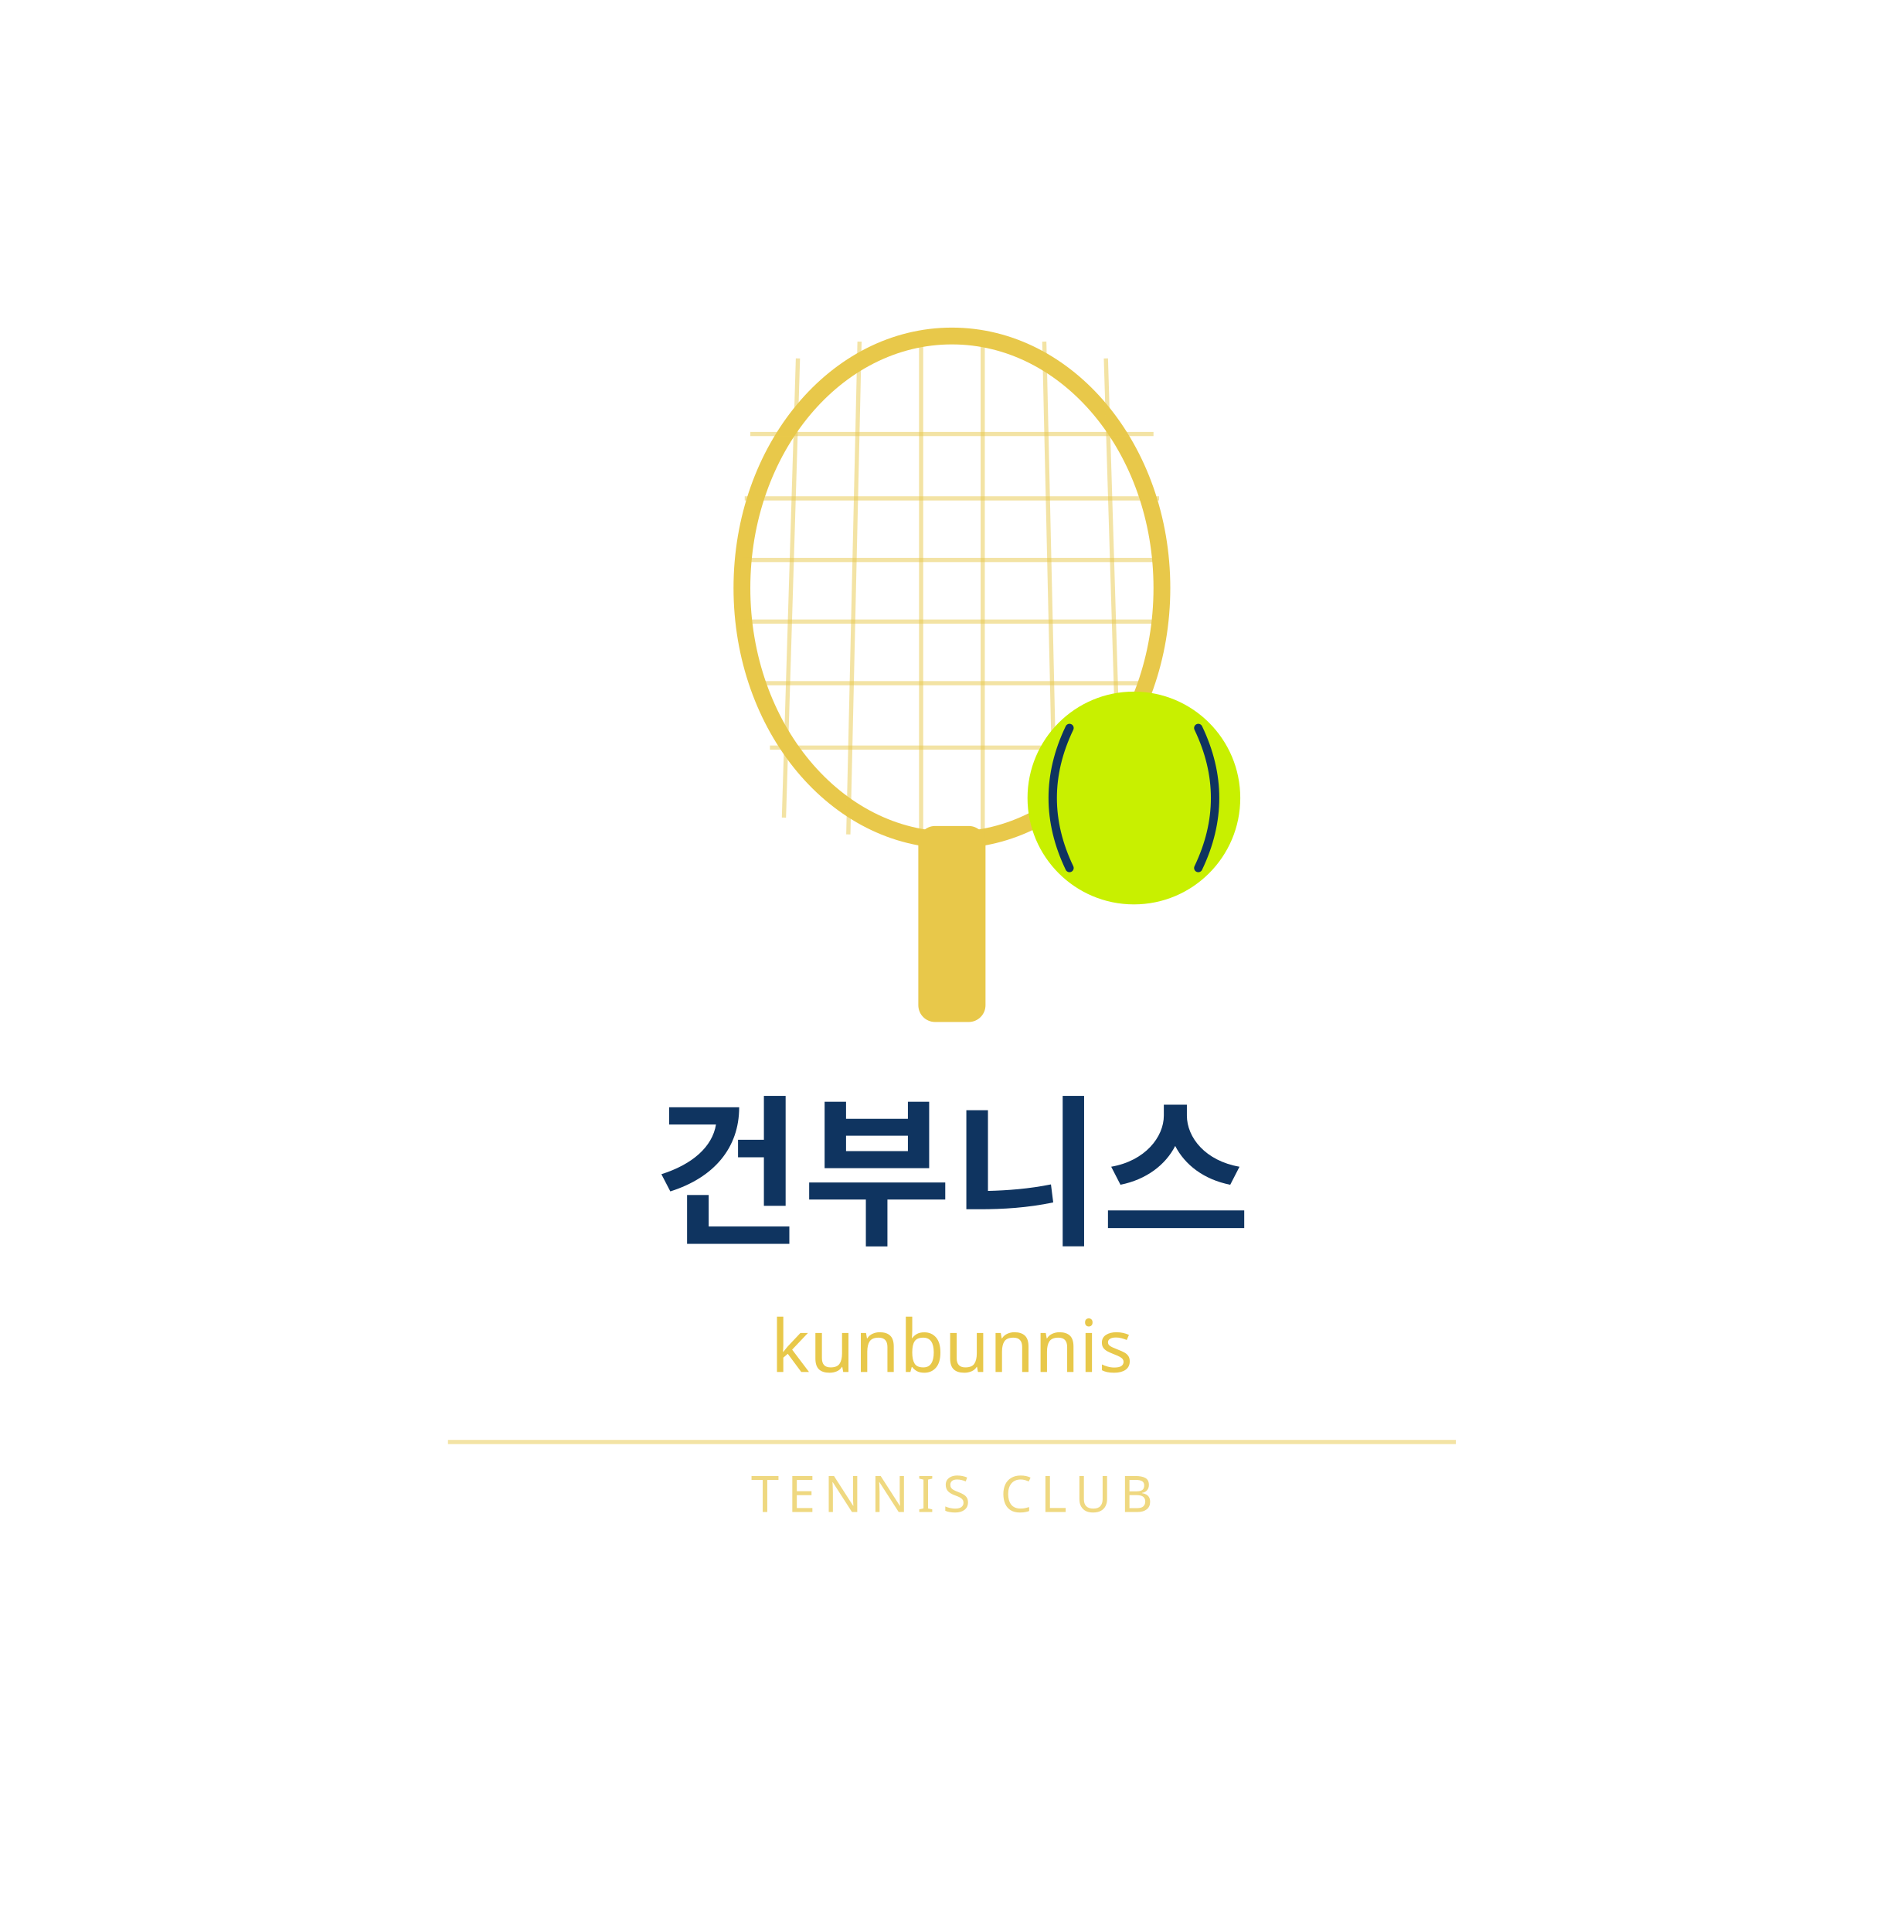
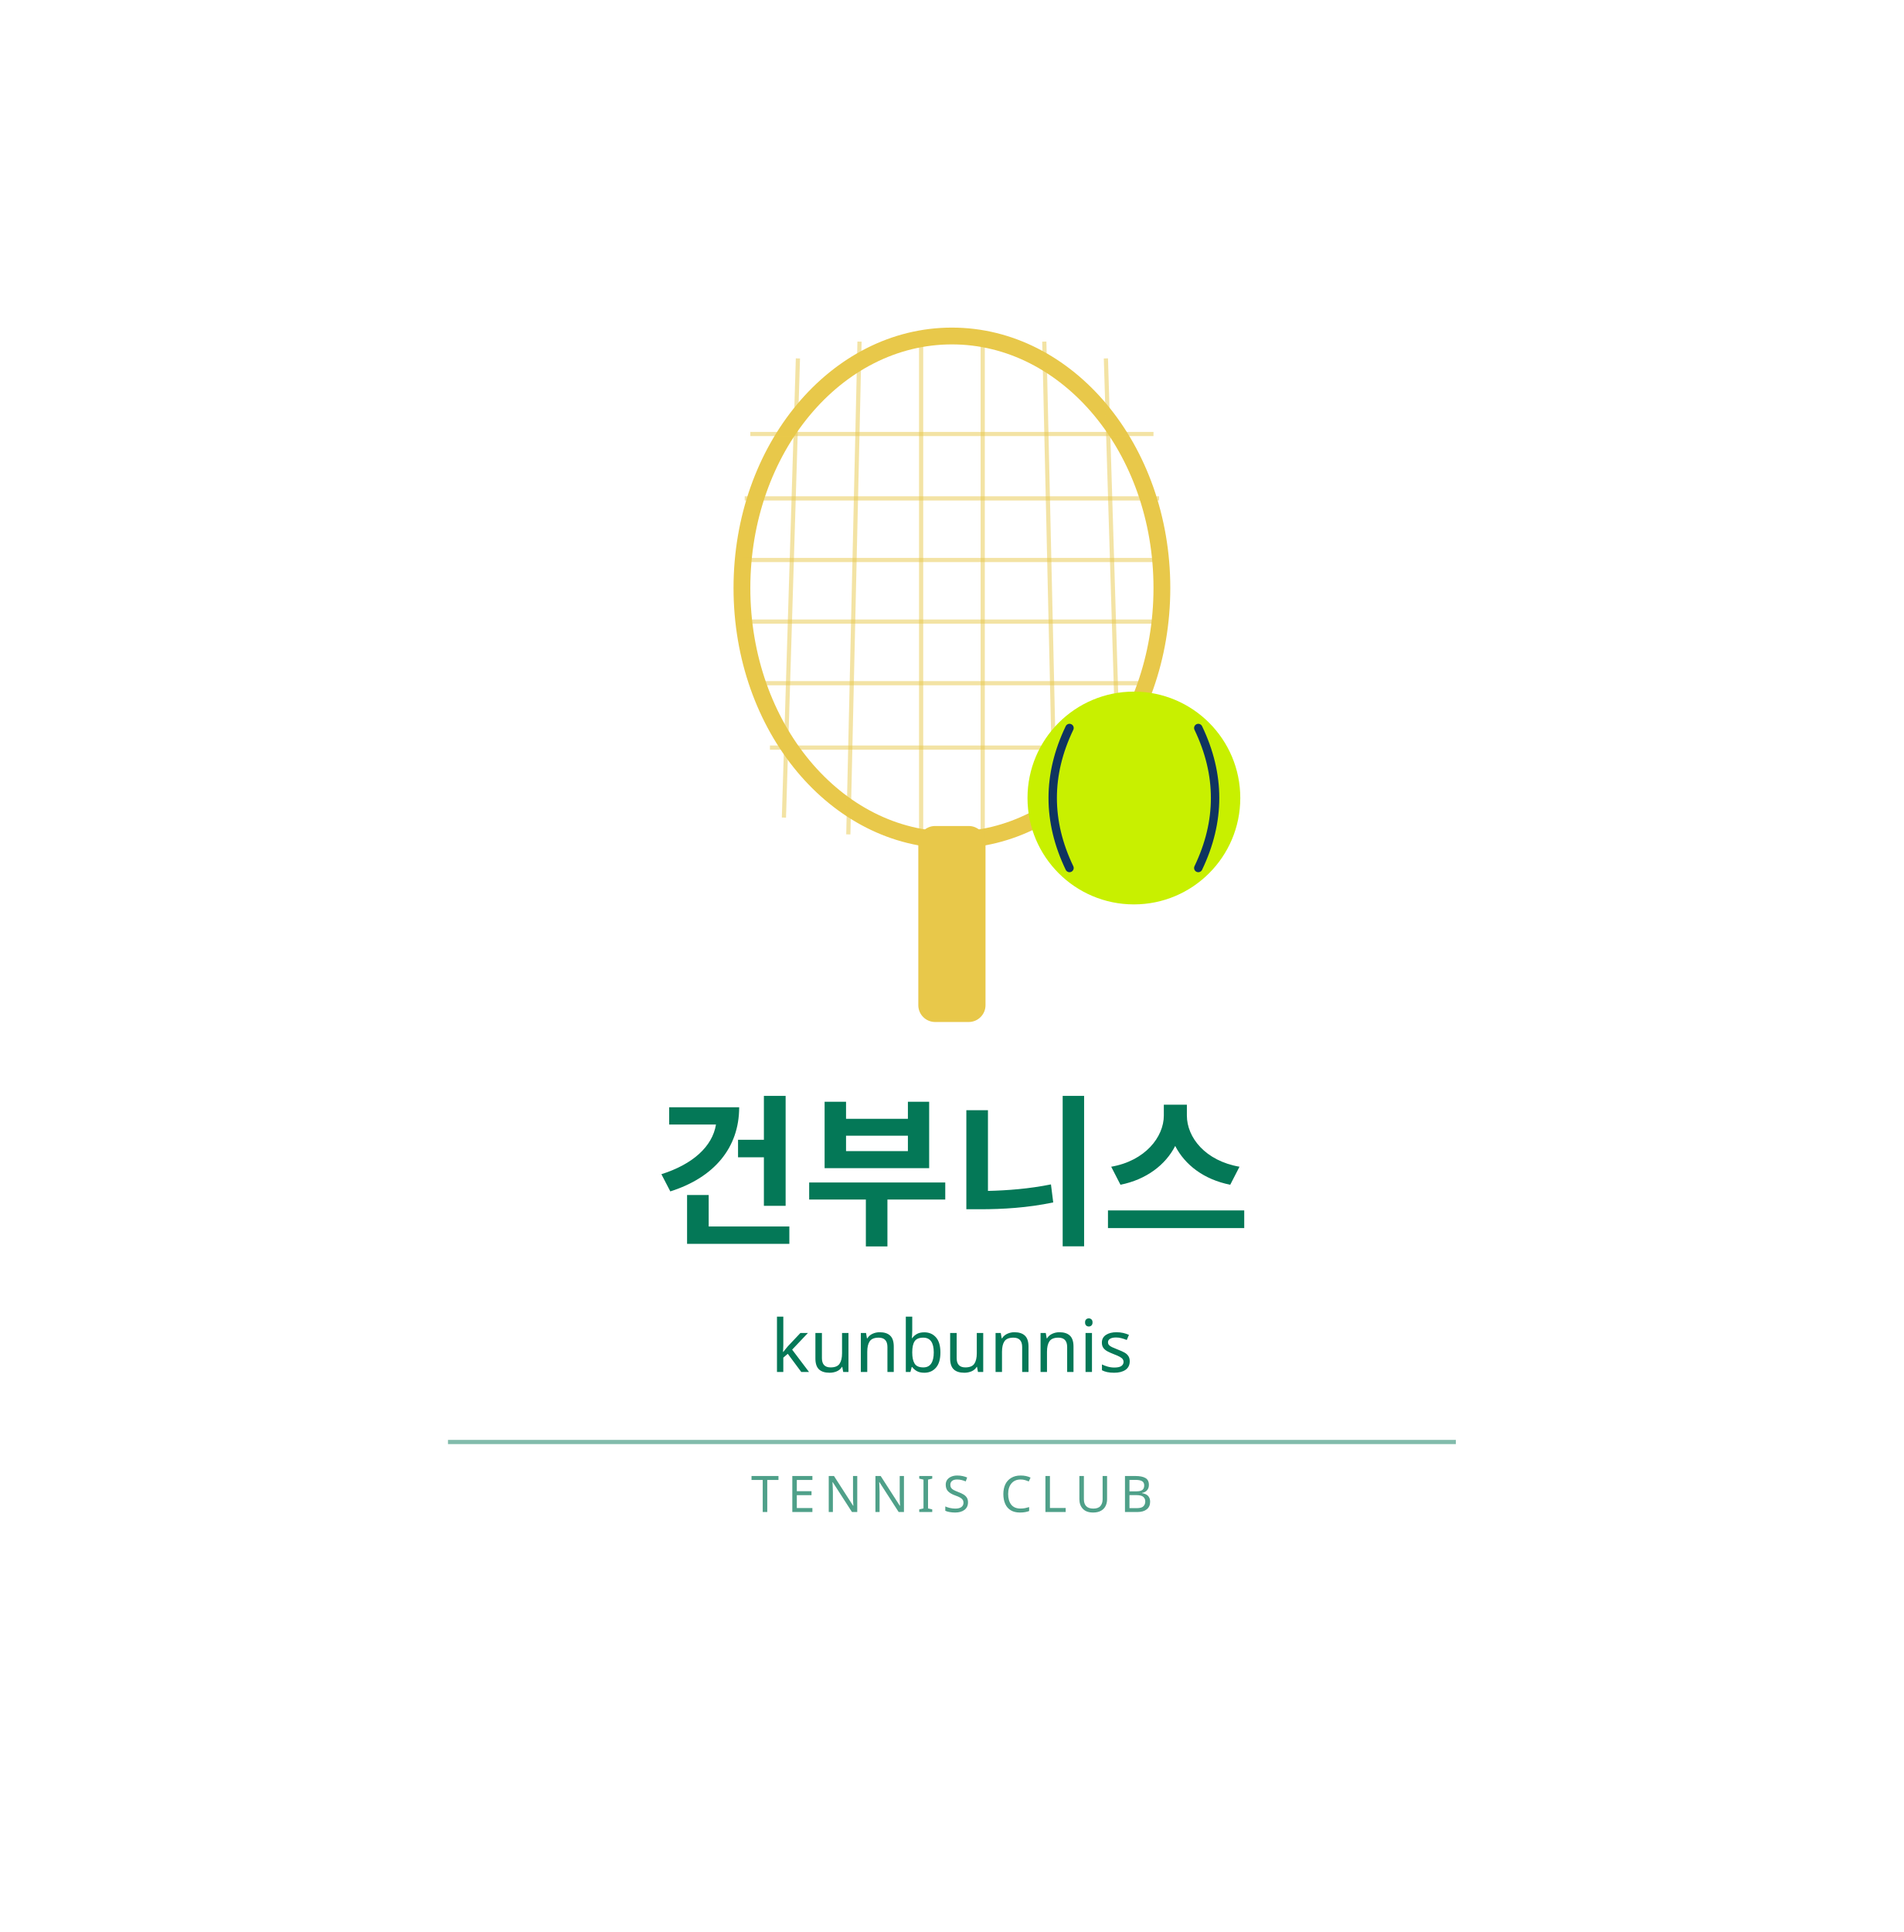
<svg xmlns="http://www.w3.org/2000/svg" viewBox="0 0 680 690" width="100%">
  <defs>
    
  </defs>
  <rect width="680" height="680" rx="0" style="fill:rgb(255, 255, 255);stroke:none;color:rgb(255, 255, 255);stroke-width:1px;stroke-linecap:butt;stroke-linejoin:miter;opacity:1;font-family:&quot;Anthropic Sans&quot;, -apple-system, &quot;system-ui&quot;, &quot;Segoe UI&quot;, sans-serif;font-size:16px;font-weight:400;text-anchor:start;dominant-baseline:auto" />
  <ellipse cx="340" cy="210" rx="75" ry="90" style="fill:none;stroke:rgb(232, 200, 74);color:rgb(255, 255, 255);stroke-width:6px;stroke-linecap:butt;stroke-linejoin:miter;opacity:1;font-family:&quot;Anthropic Sans&quot;, -apple-system, &quot;system-ui&quot;, &quot;Segoe UI&quot;, sans-serif;font-size:16px;font-weight:400;text-anchor:start;dominant-baseline:auto" />
  <line x1="285" y1="128" x2="280" y2="292" style="fill:rgb(0, 0, 0);stroke:rgb(232, 200, 74);color:rgb(255, 255, 255);stroke-width:1.5px;stroke-linecap:butt;stroke-linejoin:miter;opacity:0.5;font-family:&quot;Anthropic Sans&quot;, -apple-system, &quot;system-ui&quot;, &quot;Segoe UI&quot;, sans-serif;font-size:16px;font-weight:400;text-anchor:start;dominant-baseline:auto" />
  <line x1="307" y1="122" x2="303" y2="298" style="fill:rgb(0, 0, 0);stroke:rgb(232, 200, 74);color:rgb(255, 255, 255);stroke-width:1.5px;stroke-linecap:butt;stroke-linejoin:miter;opacity:0.5;font-family:&quot;Anthropic Sans&quot;, -apple-system, &quot;system-ui&quot;, &quot;Segoe UI&quot;, sans-serif;font-size:16px;font-weight:400;text-anchor:start;dominant-baseline:auto" />
  <line x1="329" y1="120" x2="329" y2="300" style="fill:rgb(0, 0, 0);stroke:rgb(232, 200, 74);color:rgb(255, 255, 255);stroke-width:1.5px;stroke-linecap:butt;stroke-linejoin:miter;opacity:0.5;font-family:&quot;Anthropic Sans&quot;, -apple-system, &quot;system-ui&quot;, &quot;Segoe UI&quot;, sans-serif;font-size:16px;font-weight:400;text-anchor:start;dominant-baseline:auto" />
  <line x1="351" y1="120" x2="351" y2="300" style="fill:rgb(0, 0, 0);stroke:rgb(232, 200, 74);color:rgb(255, 255, 255);stroke-width:1.5px;stroke-linecap:butt;stroke-linejoin:miter;opacity:0.5;font-family:&quot;Anthropic Sans&quot;, -apple-system, &quot;system-ui&quot;, &quot;Segoe UI&quot;, sans-serif;font-size:16px;font-weight:400;text-anchor:start;dominant-baseline:auto" />
  <line x1="373" y1="122" x2="377" y2="298" style="fill:rgb(0, 0, 0);stroke:rgb(232, 200, 74);color:rgb(255, 255, 255);stroke-width:1.5px;stroke-linecap:butt;stroke-linejoin:miter;opacity:0.5;font-family:&quot;Anthropic Sans&quot;, -apple-system, &quot;system-ui&quot;, &quot;Segoe UI&quot;, sans-serif;font-size:16px;font-weight:400;text-anchor:start;dominant-baseline:auto" />
  <line x1="395" y1="128" x2="400" y2="292" style="fill:rgb(0, 0, 0);stroke:rgb(232, 200, 74);color:rgb(255, 255, 255);stroke-width:1.5px;stroke-linecap:butt;stroke-linejoin:miter;opacity:0.5;font-family:&quot;Anthropic Sans&quot;, -apple-system, &quot;system-ui&quot;, &quot;Segoe UI&quot;, sans-serif;font-size:16px;font-weight:400;text-anchor:start;dominant-baseline:auto" />
  <line x1="268" y1="155" x2="412" y2="155" style="fill:rgb(0, 0, 0);stroke:rgb(232, 200, 74);color:rgb(255, 255, 255);stroke-width:1.5px;stroke-linecap:butt;stroke-linejoin:miter;opacity:0.5;font-family:&quot;Anthropic Sans&quot;, -apple-system, &quot;system-ui&quot;, &quot;Segoe UI&quot;, sans-serif;font-size:16px;font-weight:400;text-anchor:start;dominant-baseline:auto" />
  <line x1="266" y1="178" x2="414" y2="178" style="fill:rgb(0, 0, 0);stroke:rgb(232, 200, 74);color:rgb(255, 255, 255);stroke-width:1.5px;stroke-linecap:butt;stroke-linejoin:miter;opacity:0.5;font-family:&quot;Anthropic Sans&quot;, -apple-system, &quot;system-ui&quot;, &quot;Segoe UI&quot;, sans-serif;font-size:16px;font-weight:400;text-anchor:start;dominant-baseline:auto" />
  <line x1="265" y1="200" x2="415" y2="200" style="fill:rgb(0, 0, 0);stroke:rgb(232, 200, 74);color:rgb(255, 255, 255);stroke-width:1.5px;stroke-linecap:butt;stroke-linejoin:miter;opacity:0.5;font-family:&quot;Anthropic Sans&quot;, -apple-system, &quot;system-ui&quot;, &quot;Segoe UI&quot;, sans-serif;font-size:16px;font-weight:400;text-anchor:start;dominant-baseline:auto" />
  <line x1="266" y1="222" x2="414" y2="222" style="fill:rgb(0, 0, 0);stroke:rgb(232, 200, 74);color:rgb(255, 255, 255);stroke-width:1.5px;stroke-linecap:butt;stroke-linejoin:miter;opacity:0.5;font-family:&quot;Anthropic Sans&quot;, -apple-system, &quot;system-ui&quot;, &quot;Segoe UI&quot;, sans-serif;font-size:16px;font-weight:400;text-anchor:start;dominant-baseline:auto" />
  <line x1="268" y1="244" x2="412" y2="244" style="fill:rgb(0, 0, 0);stroke:rgb(232, 200, 74);color:rgb(255, 255, 255);stroke-width:1.5px;stroke-linecap:butt;stroke-linejoin:miter;opacity:0.5;font-family:&quot;Anthropic Sans&quot;, -apple-system, &quot;system-ui&quot;, &quot;Segoe UI&quot;, sans-serif;font-size:16px;font-weight:400;text-anchor:start;dominant-baseline:auto" />
  <line x1="275" y1="267" x2="405" y2="267" style="fill:rgb(0, 0, 0);stroke:rgb(232, 200, 74);color:rgb(255, 255, 255);stroke-width:1.5px;stroke-linecap:butt;stroke-linejoin:miter;opacity:0.5;font-family:&quot;Anthropic Sans&quot;, -apple-system, &quot;system-ui&quot;, &quot;Segoe UI&quot;, sans-serif;font-size:16px;font-weight:400;text-anchor:start;dominant-baseline:auto" />
  <rect x="328" y="295" width="24" height="70" rx="6" style="fill:rgb(232, 200, 74);stroke:none;color:rgb(255, 255, 255);stroke-width:1px;stroke-linecap:butt;stroke-linejoin:miter;opacity:1;font-family:&quot;Anthropic Sans&quot;, -apple-system, &quot;system-ui&quot;, &quot;Segoe UI&quot;, sans-serif;font-size:16px;font-weight:400;text-anchor:start;dominant-baseline:auto" />
  <circle cx="405" cy="285" r="38" style="fill:rgb(200, 240, 0);stroke:none;color:rgb(255, 255, 255);stroke-width:1px;stroke-linecap:butt;stroke-linejoin:miter;opacity:1;font-family:&quot;Anthropic Sans&quot;, -apple-system, &quot;system-ui&quot;, &quot;Segoe UI&quot;, sans-serif;font-size:16px;font-weight:400;text-anchor:start;dominant-baseline:auto" />
  <path d="M382 260 Q370 285 382 310" stroke-width="2.5" style="fill:none;stroke:rgb(15, 52, 96);color:rgb(255, 255, 255);stroke-width:3px;stroke-linecap:round;stroke-linejoin:miter;opacity:1;font-family:&quot;Anthropic Sans&quot;, -apple-system, &quot;system-ui&quot;, &quot;Segoe UI&quot;, sans-serif;font-size:16px;font-weight:400;text-anchor:start;dominant-baseline:auto" />
  <path d="M428 260 Q440 285 428 310" stroke-width="2.5" style="fill:none;stroke:rgb(15, 52, 96);color:rgb(255, 255, 255);stroke-width:3px;stroke-linecap:round;stroke-linejoin:miter;opacity:1;font-family:&quot;Anthropic Sans&quot;, -apple-system, &quot;system-ui&quot;, &quot;Segoe UI&quot;, sans-serif;font-size:16px;font-weight:400;text-anchor:start;dominant-baseline:auto" />
-   <text x="340" y="440" text-anchor="middle" style="fill:rgb(15, 52, 96);stroke:none;color:rgb(255, 255, 255);stroke-width:1px;stroke-linecap:butt;stroke-linejoin:miter;opacity:1;font-family:system-ui, sans-serif;font-size:58px;font-weight:700;text-anchor:middle;dominant-baseline:auto">건부니스</text>
-   <text x="340" y="490" text-anchor="middle" style="fill:rgb(232, 200, 74);stroke:none;color:rgb(255, 255, 255);stroke-width:1px;stroke-linecap:butt;stroke-linejoin:miter;opacity:1;font-family:system-ui, sans-serif;font-size:26px;font-weight:400;text-anchor:middle;dominant-baseline:auto">kunbunnis</text>
-   <line x1="160" y1="515" x2="520" y2="515" style="fill:rgb(0, 0, 0);stroke:rgb(232, 200, 74);color:rgb(255, 255, 255);stroke-width:1.5px;stroke-linecap:butt;stroke-linejoin:miter;opacity:0.5;font-family:&quot;Anthropic Sans&quot;, -apple-system, &quot;system-ui&quot;, &quot;Segoe UI&quot;, sans-serif;font-size:16px;font-weight:400;text-anchor:start;dominant-baseline:auto" />
-   <text x="340" y="540" text-anchor="middle" font-family="system-ui" font-size="18" fill="#e8c84a" opacity="0.7" letter-spacing="3" style="fill:rgb(232, 200, 74);stroke:none;color:rgb(255, 255, 255);stroke-width:1px;stroke-linecap:butt;stroke-linejoin:miter;opacity:0.7;font-family:system-ui;font-size:18px;font-weight:400;text-anchor:middle;dominant-baseline:auto">TENNIS CLUB</text>
+   <text x="340" y="440" text-anchor="middle" style="fill:#047857;stroke:none;color:rgb(255, 255, 255);stroke-width:1px;stroke-linecap:butt;stroke-linejoin:miter;opacity:1;font-family:system-ui, sans-serif;font-size:58px;font-weight:700;text-anchor:middle;dominant-baseline:auto">건부니스</text>
+   <text x="340" y="490" text-anchor="middle" style="fill:#047857;stroke:none;color:rgb(255, 255, 255);stroke-width:1px;stroke-linecap:butt;stroke-linejoin:miter;opacity:1;font-family:system-ui, sans-serif;font-size:26px;font-weight:400;text-anchor:middle;dominant-baseline:auto">kunbunnis</text>
+   <line x1="160" y1="515" x2="520" y2="515" style="fill:rgb(0, 0, 0);stroke:#047857;color:rgb(255, 255, 255);stroke-width:1.5px;stroke-linecap:butt;stroke-linejoin:miter;opacity:0.5;font-family:&quot;Anthropic Sans&quot;, -apple-system, &quot;system-ui&quot;, &quot;Segoe UI&quot;, sans-serif;font-size:16px;font-weight:400;text-anchor:start;dominant-baseline:auto" />
+   <text x="340" y="540" text-anchor="middle" font-family="system-ui" font-size="18" fill="#047857" opacity="0.7" letter-spacing="3" style="fill:#047857;stroke:none;color:rgb(255, 255, 255);stroke-width:1px;stroke-linecap:butt;stroke-linejoin:miter;opacity:0.7;font-family:system-ui;font-size:18px;font-weight:400;text-anchor:middle;dominant-baseline:auto">TENNIS CLUB</text>
</svg>
